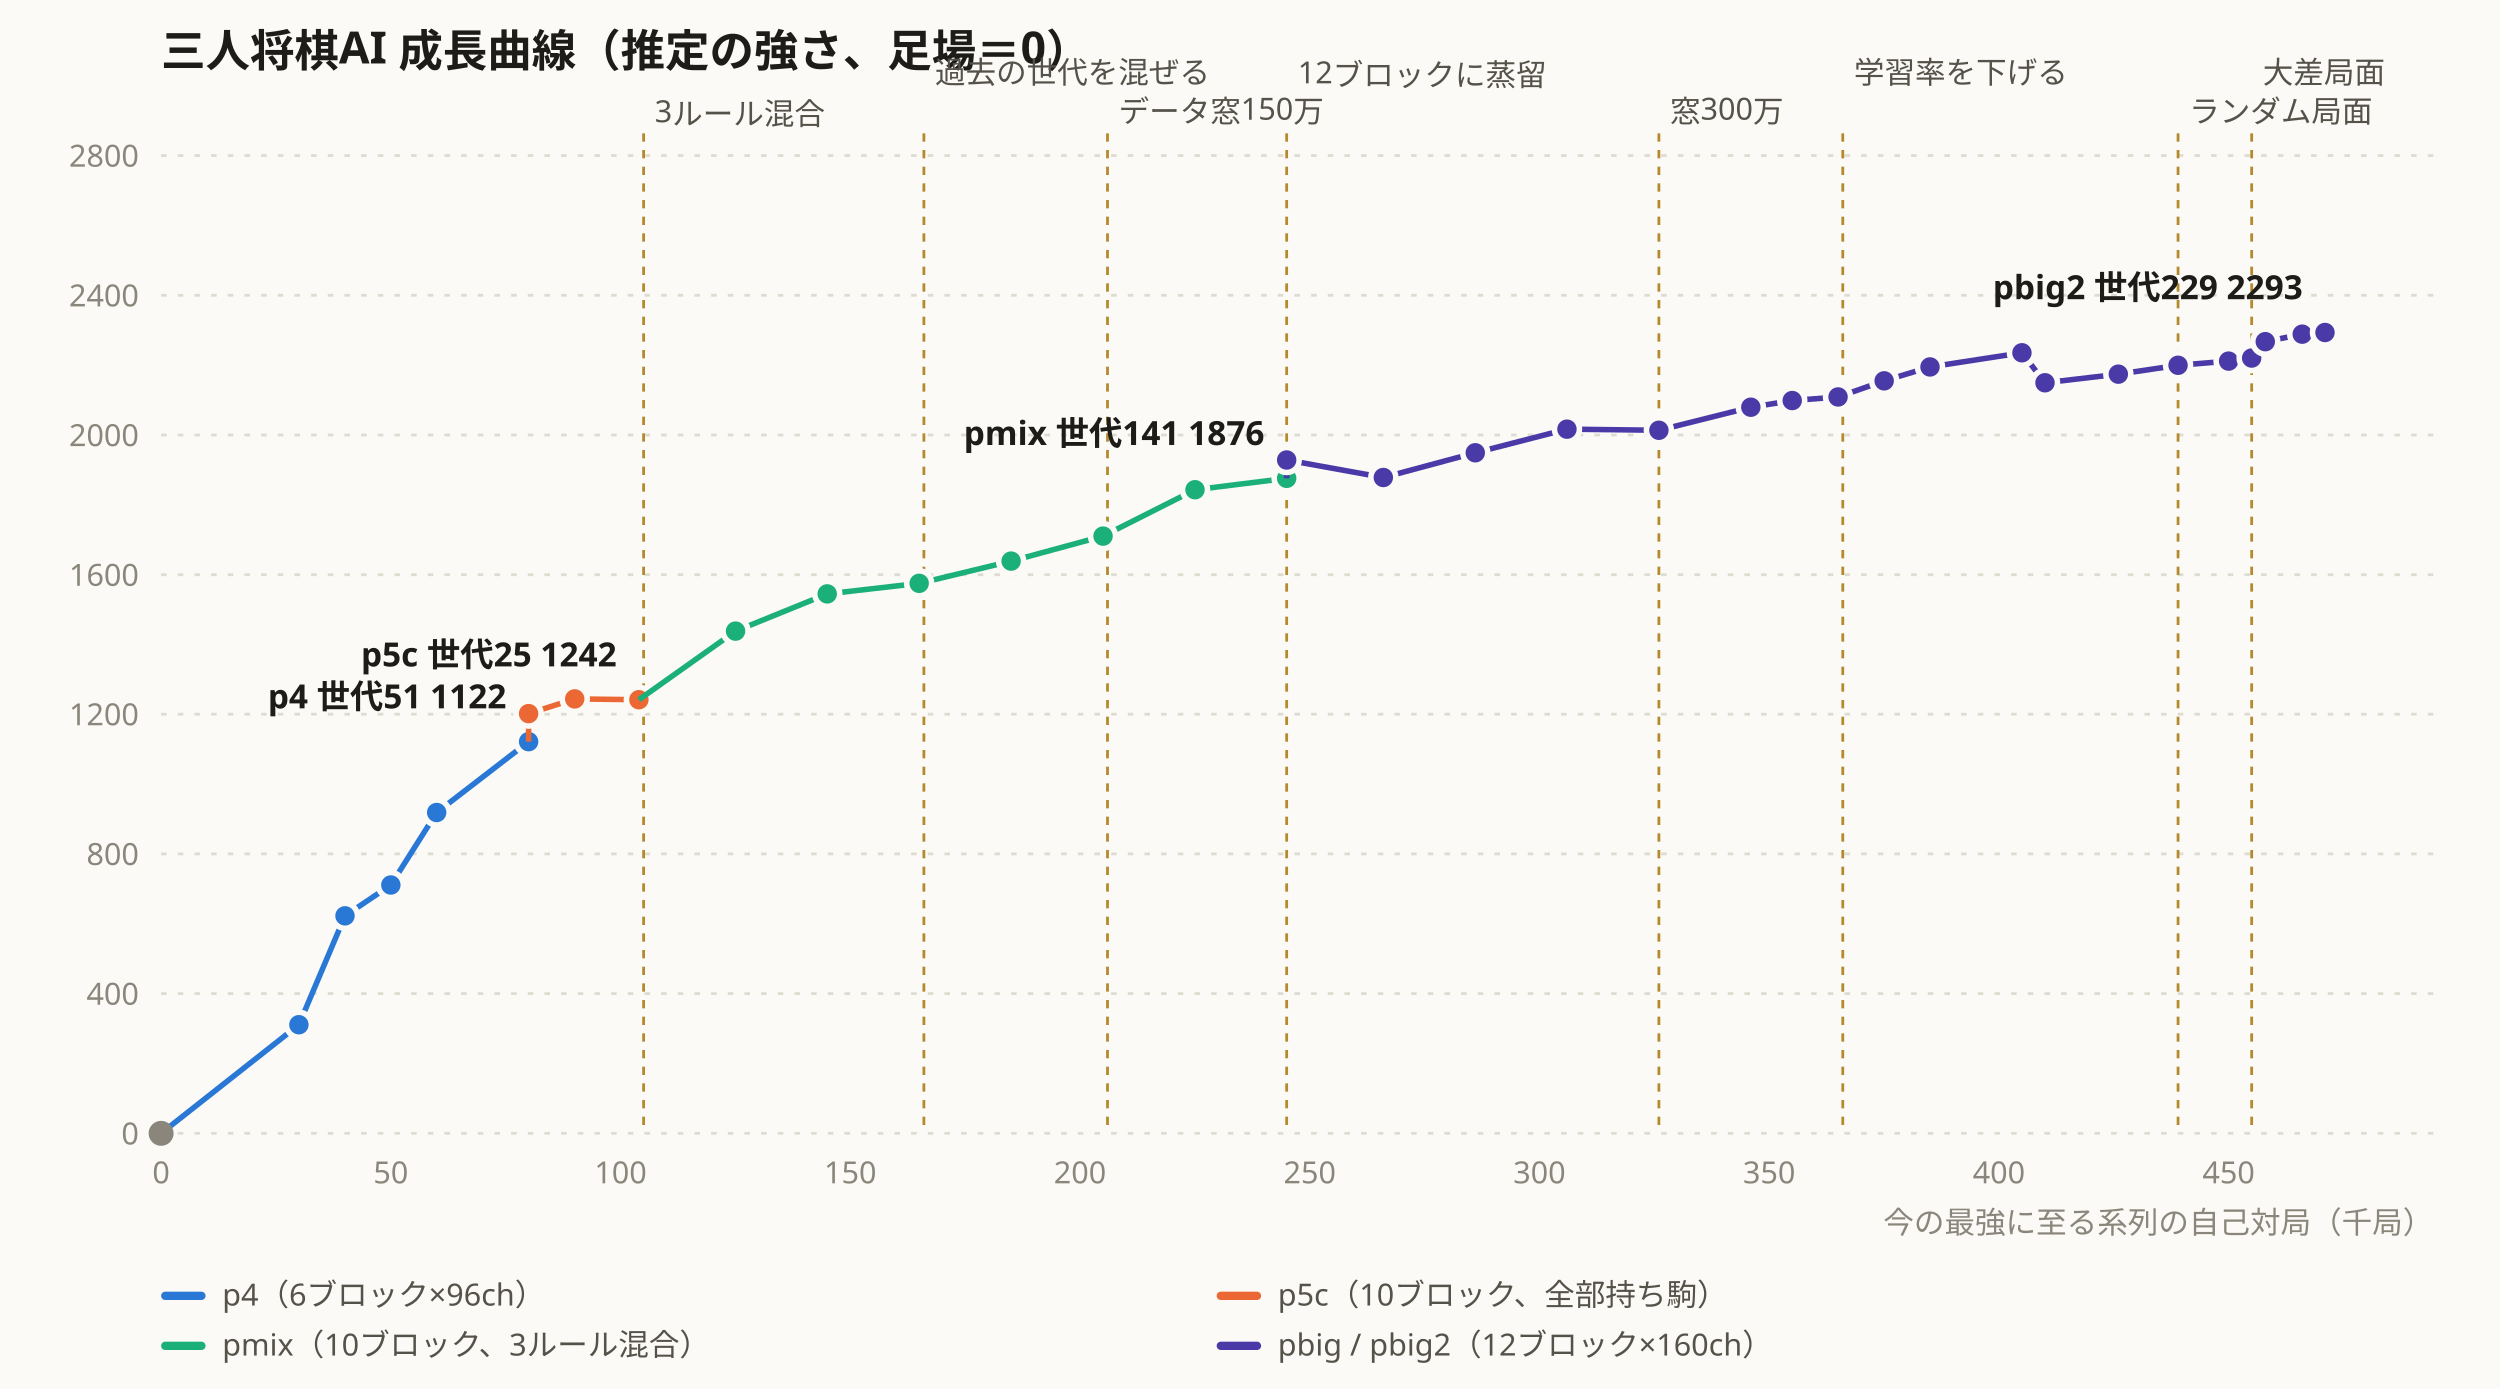
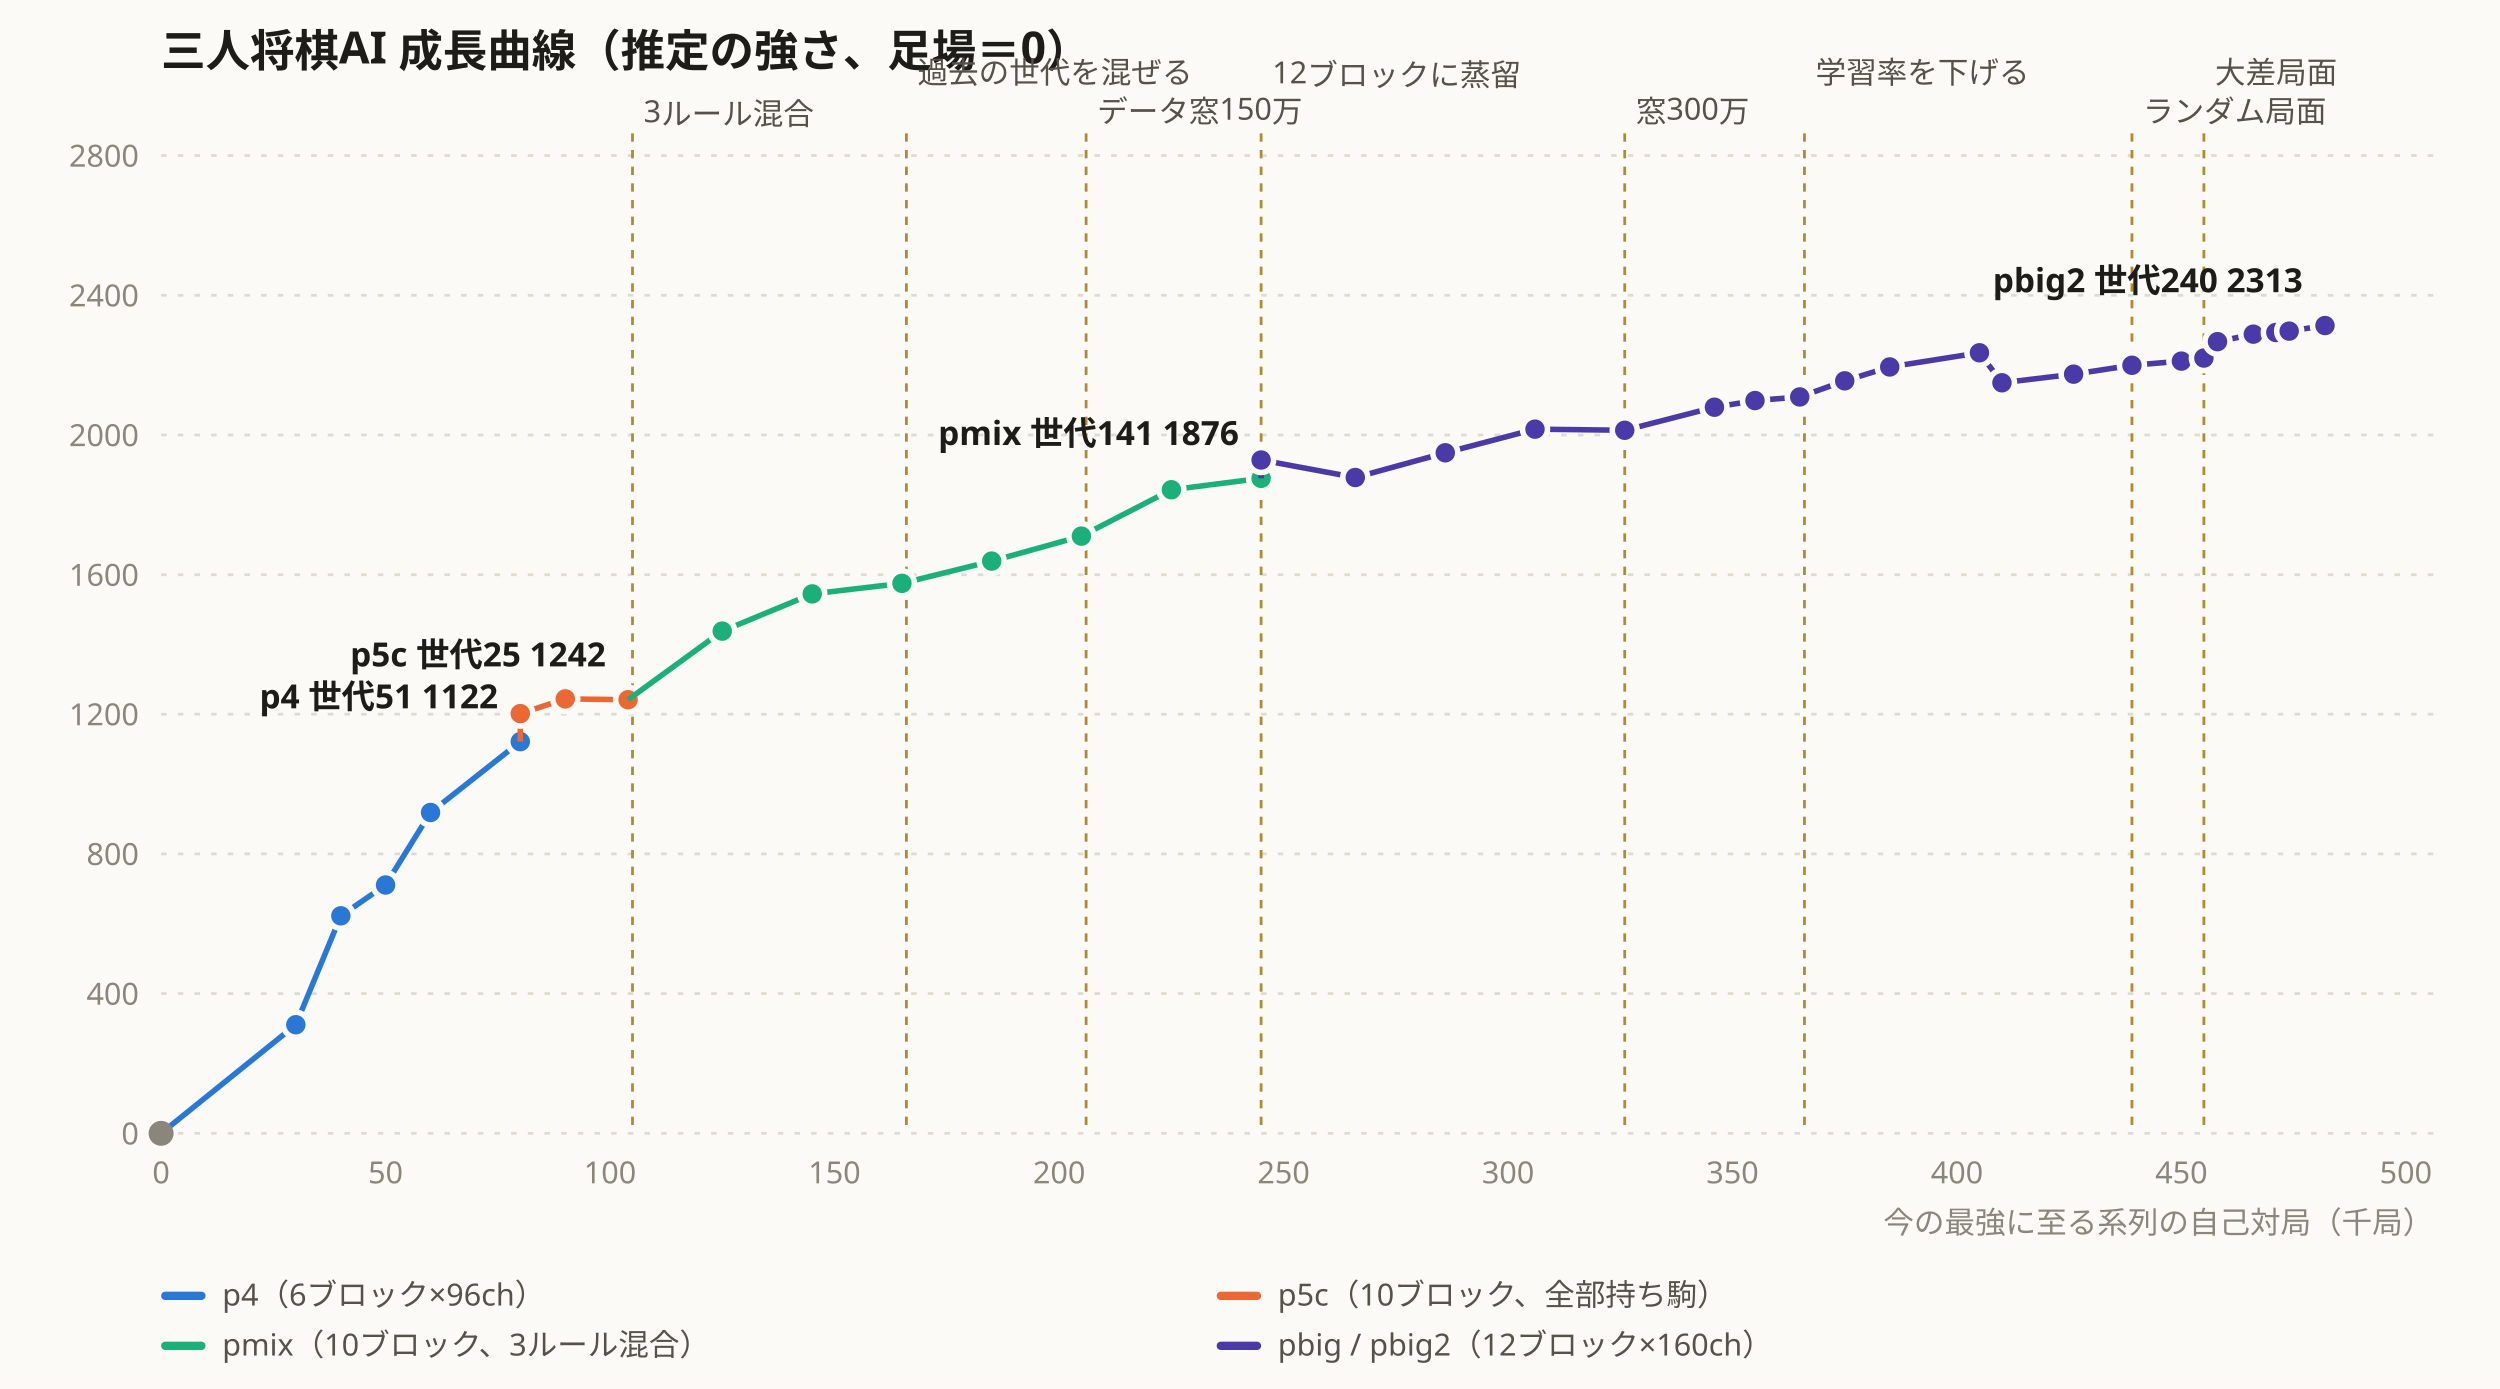
<svg xmlns="http://www.w3.org/2000/svg" viewBox="0 0 900 500" font-family="Hiragino Sans, Yu Gothic, Meiryo, sans-serif">
  <rect width="900" height="500" fill="#fbfaf6" />
  <text x="58" y="24" font-size="16" font-weight="700" fill="#1d1c19">三人将棋AI 成長曲線（推定の強さ、足場＝0）</text>
  <line x1="58" x2="876" y1="408.0" y2="408.0" stroke="#dedbd0" stroke-dasharray="2 4" />
  <text x="50" y="412.0" font-size="11" fill="#8a867b" text-anchor="end">0</text>
  <line x1="58" x2="876" y1="357.7" y2="357.7" stroke="#dedbd0" stroke-dasharray="2 4" />
  <text x="50" y="361.7" font-size="11" fill="#8a867b" text-anchor="end">400</text>
  <line x1="58" x2="876" y1="307.4" y2="307.4" stroke="#dedbd0" stroke-dasharray="2 4" />
  <text x="50" y="311.4" font-size="11" fill="#8a867b" text-anchor="end">800</text>
  <line x1="58" x2="876" y1="257.1" y2="257.1" stroke="#dedbd0" stroke-dasharray="2 4" />
  <text x="50" y="261.1" font-size="11" fill="#8a867b" text-anchor="end">1200</text>
  <line x1="58" x2="876" y1="206.9" y2="206.9" stroke="#dedbd0" stroke-dasharray="2 4" />
  <text x="50" y="210.9" font-size="11" fill="#8a867b" text-anchor="end">1600</text>
  <line x1="58" x2="876" y1="156.6" y2="156.6" stroke="#dedbd0" stroke-dasharray="2 4" />
  <text x="50" y="160.6" font-size="11" fill="#8a867b" text-anchor="end">2000</text>
  <line x1="58" x2="876" y1="106.3" y2="106.3" stroke="#dedbd0" stroke-dasharray="2 4" />
  <text x="50" y="110.3" font-size="11" fill="#8a867b" text-anchor="end">2400</text>
  <line x1="58" x2="876" y1="56.0" y2="56.0" stroke="#dedbd0" stroke-dasharray="2 4" />
  <text x="50" y="60.0" font-size="11" fill="#8a867b" text-anchor="end">2800</text>
  <text x="58.0" y="426" font-size="11" fill="#8a867b" text-anchor="middle">0</text>
-   <text x="140.7" y="426" font-size="11" fill="#8a867b" text-anchor="middle">50</text>
-   <text x="223.4" y="426" font-size="11" fill="#8a867b" text-anchor="middle">100</text>
-   <text x="306.1" y="426" font-size="11" fill="#8a867b" text-anchor="middle">150</text>
-   <text x="388.8" y="426" font-size="11" fill="#8a867b" text-anchor="middle">200</text>
-   <text x="471.5" y="426" font-size="11" fill="#8a867b" text-anchor="middle">250</text>
-   <text x="554.2" y="426" font-size="11" fill="#8a867b" text-anchor="middle">300</text>
-   <text x="636.9" y="426" font-size="11" fill="#8a867b" text-anchor="middle">350</text>
-   <text x="719.6" y="426" font-size="11" fill="#8a867b" text-anchor="middle">400</text>
-   <text x="802.3" y="426" font-size="11" fill="#8a867b" text-anchor="middle">450</text>
+   <text x="138.8" y="426" font-size="11" fill="#8a867b" text-anchor="middle">50</text>
+   <text x="219.6" y="426" font-size="11" fill="#8a867b" text-anchor="middle">100</text>
+   <text x="300.4" y="426" font-size="11" fill="#8a867b" text-anchor="middle">150</text>
+   <text x="381.3" y="426" font-size="11" fill="#8a867b" text-anchor="middle">200</text>
+   <text x="462.1" y="426" font-size="11" fill="#8a867b" text-anchor="middle">250</text>
+   <text x="542.9" y="426" font-size="11" fill="#8a867b" text-anchor="middle">300</text>
+   <text x="623.7" y="426" font-size="11" fill="#8a867b" text-anchor="middle">350</text>
+   <text x="704.5" y="426" font-size="11" fill="#8a867b" text-anchor="middle">400</text>
+   <text x="785.3" y="426" font-size="11" fill="#8a867b" text-anchor="middle">450</text>
+   <text x="866.1" y="426" font-size="11" fill="#8a867b" text-anchor="middle">500</text>
  <text x="876" y="444" font-size="11" fill="#8a867b" text-anchor="end">今の最強に至る系列の自己対局（千局）</text>
-   <line x1="231.7" x2="231.7" y1="48" y2="408" stroke="#b48a2c" stroke-dasharray="3 3" />
-   <text x="235.7" y="44" font-size="11" fill="#55524a">3ルール混合</text>
-   <line x1="332.6" x2="332.6" y1="48" y2="408" stroke="#b48a2c" stroke-dasharray="3 3" />
-   <text x="336.6" y="30" font-size="11" fill="#55524a">過去の世代を混ぜる</text>
-   <line x1="398.7" x2="398.7" y1="48" y2="408" stroke="#b48a2c" stroke-dasharray="3 3" />
-   <text x="402.7" y="44" font-size="11" fill="#55524a">データ窓150万</text>
-   <line x1="463.2" x2="463.2" y1="48" y2="408" stroke="#b48a2c" stroke-dasharray="3 3" />
-   <text x="467.2" y="30" font-size="11" fill="#55524a">12ブロックに蒸留</text>
-   <line x1="597.2" x2="597.2" y1="48" y2="408" stroke="#b48a2c" stroke-dasharray="3 3" />
-   <text x="601.2" y="44" font-size="11" fill="#55524a">窓300万</text>
-   <line x1="663.4" x2="663.4" y1="48" y2="408" stroke="#b48a2c" stroke-dasharray="3 3" />
-   <text x="667.4" y="30" font-size="11" fill="#55524a">学習率を下げる</text>
-   <line x1="784.1" x2="784.1" y1="48" y2="408" stroke="#b48a2c" stroke-dasharray="3 3" />
-   <text x="788.1" y="44" font-size="11" fill="#55524a">ランダム局面</text>
-   <line x1="810.6" x2="810.6" y1="48" y2="408" stroke="#b48a2c" stroke-dasharray="3 3" />
-   <text x="814.6" y="30" font-size="11" fill="#55524a">大差局面</text>
-   <polyline fill="none" stroke="#2a78d6" stroke-width="2" stroke-linejoin="round" points="58.0,408.0 107.6,368.9 124.2,329.7 140.7,318.6 157.2,292.5 190.3,267.0" />
-   <circle cx="107.6" cy="368.9" r="4.5" fill="#2a78d6" stroke="#fbfaf6" stroke-width="2" />
-   <circle cx="124.2" cy="329.7" r="4.5" fill="#2a78d6" stroke="#fbfaf6" stroke-width="2" />
-   <circle cx="140.7" cy="318.6" r="4.5" fill="#2a78d6" stroke="#fbfaf6" stroke-width="2" />
-   <circle cx="157.2" cy="292.5" r="4.5" fill="#2a78d6" stroke="#fbfaf6" stroke-width="2" />
-   <circle cx="190.3" cy="267.0" r="4.5" fill="#2a78d6" stroke="#fbfaf6" stroke-width="2" />
-   <text x="182.3" y="255.0" font-size="12" font-weight="700" fill="#1d1c19" text-anchor="end">p4 世代51 1122</text>
-   <polyline fill="none" stroke="#eb6834" stroke-width="2" stroke-linejoin="round" points="190.3,267.0 190.3,256.9 206.9,251.6 230.0,251.9" />
-   <circle cx="190.3" cy="256.9" r="4.5" fill="#eb6834" stroke="#fbfaf6" stroke-width="2" />
-   <circle cx="206.9" cy="251.6" r="4.5" fill="#eb6834" stroke="#fbfaf6" stroke-width="2" />
-   <circle cx="230.0" cy="251.9" r="4.5" fill="#eb6834" stroke="#fbfaf6" stroke-width="2" />
-   <text x="222.0" y="239.9" font-size="12" font-weight="700" fill="#1d1c19" text-anchor="end">p5c 世代25 1242</text>
-   <polyline fill="none" stroke="#1baf7a" stroke-width="2" stroke-linejoin="round" points="230.0,251.9 264.8,227.2 297.8,213.8 330.9,210.0 364.0,202.0 397.1,193.0 430.2,176.3 463.2,172.2" />
-   <circle cx="264.8" cy="227.2" r="4.5" fill="#1baf7a" stroke="#fbfaf6" stroke-width="2" />
-   <circle cx="297.8" cy="213.8" r="4.5" fill="#1baf7a" stroke="#fbfaf6" stroke-width="2" />
-   <circle cx="330.9" cy="210.0" r="4.5" fill="#1baf7a" stroke="#fbfaf6" stroke-width="2" />
-   <circle cx="364.0" cy="202.0" r="4.5" fill="#1baf7a" stroke="#fbfaf6" stroke-width="2" />
-   <circle cx="397.1" cy="193.0" r="4.5" fill="#1baf7a" stroke="#fbfaf6" stroke-width="2" />
-   <circle cx="430.2" cy="176.3" r="4.5" fill="#1baf7a" stroke="#fbfaf6" stroke-width="2" />
-   <circle cx="463.2" cy="172.2" r="4.5" fill="#1baf7a" stroke="#fbfaf6" stroke-width="2" />
-   <text x="455.2" y="160.2" font-size="12" font-weight="700" fill="#1d1c19" text-anchor="end">pmix 世代141 1876</text>
-   <polyline fill="none" stroke="#4a3aa7" stroke-width="2" stroke-linejoin="round" points="463.2,172.2 463.2,165.6 498.0,171.9 531.1,163.0 564.1,154.5 597.2,154.9 630.3,146.6 645.2,144.2 661.7,142.9 678.3,137.1 694.8,132.1 727.9,127.0 736.2,137.8 762.6,134.7 784.1,131.5 802.3,130.0 810.6,128.9 815.5,123.0 828.8,120.3 837.0,119.7" />
-   <circle cx="463.2" cy="165.6" r="4.5" fill="#4a3aa7" stroke="#fbfaf6" stroke-width="2" />
-   <circle cx="498.0" cy="171.9" r="4.5" fill="#4a3aa7" stroke="#fbfaf6" stroke-width="2" />
-   <circle cx="531.1" cy="163.0" r="4.5" fill="#4a3aa7" stroke="#fbfaf6" stroke-width="2" />
-   <circle cx="564.1" cy="154.5" r="4.5" fill="#4a3aa7" stroke="#fbfaf6" stroke-width="2" />
-   <circle cx="597.2" cy="154.9" r="4.5" fill="#4a3aa7" stroke="#fbfaf6" stroke-width="2" />
-   <circle cx="630.3" cy="146.6" r="4.5" fill="#4a3aa7" stroke="#fbfaf6" stroke-width="2" />
-   <circle cx="645.2" cy="144.2" r="4.5" fill="#4a3aa7" stroke="#fbfaf6" stroke-width="2" />
-   <circle cx="661.7" cy="142.9" r="4.5" fill="#4a3aa7" stroke="#fbfaf6" stroke-width="2" />
-   <circle cx="678.3" cy="137.1" r="4.5" fill="#4a3aa7" stroke="#fbfaf6" stroke-width="2" />
-   <circle cx="694.8" cy="132.1" r="4.5" fill="#4a3aa7" stroke="#fbfaf6" stroke-width="2" />
-   <circle cx="727.9" cy="127.0" r="4.5" fill="#4a3aa7" stroke="#fbfaf6" stroke-width="2" />
-   <circle cx="736.2" cy="137.8" r="4.5" fill="#4a3aa7" stroke="#fbfaf6" stroke-width="2" />
-   <circle cx="762.6" cy="134.7" r="4.5" fill="#4a3aa7" stroke="#fbfaf6" stroke-width="2" />
-   <circle cx="784.1" cy="131.5" r="4.5" fill="#4a3aa7" stroke="#fbfaf6" stroke-width="2" />
-   <circle cx="802.3" cy="130.0" r="4.5" fill="#4a3aa7" stroke="#fbfaf6" stroke-width="2" />
-   <circle cx="810.6" cy="128.9" r="4.5" fill="#4a3aa7" stroke="#fbfaf6" stroke-width="2" />
-   <circle cx="815.5" cy="123.0" r="4.5" fill="#4a3aa7" stroke="#fbfaf6" stroke-width="2" />
-   <circle cx="828.8" cy="120.3" r="4.5" fill="#4a3aa7" stroke="#fbfaf6" stroke-width="2" />
-   <circle cx="837.0" cy="119.7" r="4.5" fill="#4a3aa7" stroke="#fbfaf6" stroke-width="2" />
-   <text x="829.0" y="107.7" font-size="12" font-weight="700" fill="#1d1c19" text-anchor="end">pbig2 世代229 2293</text>
+   <line x1="227.7" x2="227.7" y1="48" y2="408" stroke="#b48a2c" stroke-dasharray="3 3" />
+   <text x="231.7" y="44" font-size="11" fill="#55524a">3ルール混合</text>
+   <line x1="326.3" x2="326.3" y1="48" y2="408" stroke="#b48a2c" stroke-dasharray="3 3" />
+   <text x="330.3" y="30" font-size="11" fill="#55524a">過去の世代を混ぜる</text>
+   <line x1="391.0" x2="391.0" y1="48" y2="408" stroke="#b48a2c" stroke-dasharray="3 3" />
+   <text x="395.0" y="44" font-size="11" fill="#55524a">データ窓150万</text>
+   <line x1="454.0" x2="454.0" y1="48" y2="408" stroke="#b48a2c" stroke-dasharray="3 3" />
+   <text x="458.0" y="30" font-size="11" fill="#55524a">12ブロックに蒸留</text>
+   <line x1="584.9" x2="584.9" y1="48" y2="408" stroke="#b48a2c" stroke-dasharray="3 3" />
+   <text x="588.9" y="44" font-size="11" fill="#55524a">窓300万</text>
+   <line x1="649.6" x2="649.6" y1="48" y2="408" stroke="#b48a2c" stroke-dasharray="3 3" />
+   <text x="653.6" y="30" font-size="11" fill="#55524a">学習率を下げる</text>
+   <line x1="767.5" x2="767.5" y1="48" y2="408" stroke="#b48a2c" stroke-dasharray="3 3" />
+   <text x="771.5" y="44" font-size="11" fill="#55524a">ランダム局面</text>
+   <line x1="793.4" x2="793.4" y1="48" y2="408" stroke="#b48a2c" stroke-dasharray="3 3" />
+   <text x="797.4" y="30" font-size="11" fill="#55524a">大差局面</text>
+   <polyline fill="none" stroke="#2a78d6" stroke-width="2" stroke-linejoin="round" points="58.0,408.0 106.5,368.9 122.7,329.7 138.8,318.6 155.0,292.5 187.3,267.0" />
+   <circle cx="106.5" cy="368.9" r="4.5" fill="#2a78d6" stroke="#fbfaf6" stroke-width="2" />
+   <circle cx="122.7" cy="329.7" r="4.5" fill="#2a78d6" stroke="#fbfaf6" stroke-width="2" />
+   <circle cx="138.8" cy="318.6" r="4.5" fill="#2a78d6" stroke="#fbfaf6" stroke-width="2" />
+   <circle cx="155.0" cy="292.5" r="4.5" fill="#2a78d6" stroke="#fbfaf6" stroke-width="2" />
+   <circle cx="187.3" cy="267.0" r="4.5" fill="#2a78d6" stroke="#fbfaf6" stroke-width="2" />
+   <text x="179.3" y="255.0" font-size="12" font-weight="700" fill="#1d1c19" text-anchor="end">p4 世代51 1122</text>
+   <polyline fill="none" stroke="#eb6834" stroke-width="2" stroke-linejoin="round" points="187.3,267.0 187.3,256.9 203.5,251.6 226.1,251.9" />
+   <circle cx="187.3" cy="256.9" r="4.5" fill="#eb6834" stroke="#fbfaf6" stroke-width="2" />
+   <circle cx="203.5" cy="251.6" r="4.5" fill="#eb6834" stroke="#fbfaf6" stroke-width="2" />
+   <circle cx="226.1" cy="251.9" r="4.5" fill="#eb6834" stroke="#fbfaf6" stroke-width="2" />
+   <text x="218.1" y="239.9" font-size="12" font-weight="700" fill="#1d1c19" text-anchor="end">p5c 世代25 1242</text>
+   <polyline fill="none" stroke="#1baf7a" stroke-width="2" stroke-linejoin="round" points="226.1,251.9 260.0,227.2 292.4,213.8 324.7,210.0 357.0,202.0 389.3,193.0 421.7,176.3 454.0,172.2" />
+   <circle cx="260.0" cy="227.2" r="4.5" fill="#1baf7a" stroke="#fbfaf6" stroke-width="2" />
+   <circle cx="292.4" cy="213.8" r="4.5" fill="#1baf7a" stroke="#fbfaf6" stroke-width="2" />
+   <circle cx="324.7" cy="210.0" r="4.5" fill="#1baf7a" stroke="#fbfaf6" stroke-width="2" />
+   <circle cx="357.0" cy="202.0" r="4.5" fill="#1baf7a" stroke="#fbfaf6" stroke-width="2" />
+   <circle cx="389.3" cy="193.0" r="4.5" fill="#1baf7a" stroke="#fbfaf6" stroke-width="2" />
+   <circle cx="421.7" cy="176.3" r="4.5" fill="#1baf7a" stroke="#fbfaf6" stroke-width="2" />
+   <circle cx="454.0" cy="172.2" r="4.5" fill="#1baf7a" stroke="#fbfaf6" stroke-width="2" />
+   <text x="446.0" y="160.2" font-size="12" font-weight="700" fill="#1d1c19" text-anchor="end">pmix 世代141 1876</text>
+   <polyline fill="none" stroke="#4a3aa7" stroke-width="2" stroke-linejoin="round" points="454.0,172.2 454.0,165.6 487.9,171.9 520.3,163.0 552.6,154.5 584.9,154.9 617.2,146.6 631.8,144.2 647.9,142.9 664.1,137.1 680.3,132.1 712.6,127.0 720.7,137.8 746.5,134.7 767.5,131.5 785.3,130.0 793.4,128.9 798.3,123.0 811.2,120.3 819.3,119.7 824.1,119.2 837.0,117.2" />
+   <circle cx="454.0" cy="165.6" r="4.5" fill="#4a3aa7" stroke="#fbfaf6" stroke-width="2" />
+   <circle cx="487.9" cy="171.9" r="4.5" fill="#4a3aa7" stroke="#fbfaf6" stroke-width="2" />
+   <circle cx="520.3" cy="163.0" r="4.5" fill="#4a3aa7" stroke="#fbfaf6" stroke-width="2" />
+   <circle cx="552.6" cy="154.5" r="4.5" fill="#4a3aa7" stroke="#fbfaf6" stroke-width="2" />
+   <circle cx="584.9" cy="154.9" r="4.5" fill="#4a3aa7" stroke="#fbfaf6" stroke-width="2" />
+   <circle cx="617.2" cy="146.6" r="4.5" fill="#4a3aa7" stroke="#fbfaf6" stroke-width="2" />
+   <circle cx="631.8" cy="144.2" r="4.5" fill="#4a3aa7" stroke="#fbfaf6" stroke-width="2" />
+   <circle cx="647.9" cy="142.9" r="4.5" fill="#4a3aa7" stroke="#fbfaf6" stroke-width="2" />
+   <circle cx="664.1" cy="137.1" r="4.5" fill="#4a3aa7" stroke="#fbfaf6" stroke-width="2" />
+   <circle cx="680.3" cy="132.1" r="4.5" fill="#4a3aa7" stroke="#fbfaf6" stroke-width="2" />
+   <circle cx="712.6" cy="127.0" r="4.5" fill="#4a3aa7" stroke="#fbfaf6" stroke-width="2" />
+   <circle cx="720.7" cy="137.8" r="4.5" fill="#4a3aa7" stroke="#fbfaf6" stroke-width="2" />
+   <circle cx="746.5" cy="134.7" r="4.5" fill="#4a3aa7" stroke="#fbfaf6" stroke-width="2" />
+   <circle cx="767.5" cy="131.5" r="4.5" fill="#4a3aa7" stroke="#fbfaf6" stroke-width="2" />
+   <circle cx="785.3" cy="130.0" r="4.5" fill="#4a3aa7" stroke="#fbfaf6" stroke-width="2" />
+   <circle cx="793.4" cy="128.9" r="4.5" fill="#4a3aa7" stroke="#fbfaf6" stroke-width="2" />
+   <circle cx="798.3" cy="123.0" r="4.5" fill="#4a3aa7" stroke="#fbfaf6" stroke-width="2" />
+   <circle cx="811.2" cy="120.3" r="4.5" fill="#4a3aa7" stroke="#fbfaf6" stroke-width="2" />
+   <circle cx="819.3" cy="119.7" r="4.5" fill="#4a3aa7" stroke="#fbfaf6" stroke-width="2" />
+   <circle cx="824.1" cy="119.2" r="4.5" fill="#4a3aa7" stroke="#fbfaf6" stroke-width="2" />
+   <circle cx="837.0" cy="117.2" r="4.5" fill="#4a3aa7" stroke="#fbfaf6" stroke-width="2" />
+   <text x="829.0" y="105.2" font-size="12" font-weight="700" fill="#1d1c19" text-anchor="end">pbig2 世代240 2313</text>
  <circle cx="58.0" cy="408.0" r="4.5" fill="#8a867b" />
  <rect x="58" y="465" width="16" height="3" rx="1.5" fill="#2a78d6" />
  <text x="80" y="470" font-size="11" fill="#55524a">p4（6ブロック×96ch）</text>
  <rect x="438" y="465" width="16" height="3" rx="1.5" fill="#eb6834" />
  <text x="460" y="470" font-size="11" fill="#55524a">p5c（10ブロック、全部持ち駒）</text>
  <rect x="58" y="483" width="16" height="3" rx="1.5" fill="#1baf7a" />
  <text x="80" y="488" font-size="11" fill="#55524a">pmix（10ブロック、3ルール混合）</text>
  <rect x="438" y="483" width="16" height="3" rx="1.5" fill="#4a3aa7" />
  <text x="460" y="488" font-size="11" fill="#55524a">pbig / pbig2（12ブロック×160ch）</text>
</svg>
